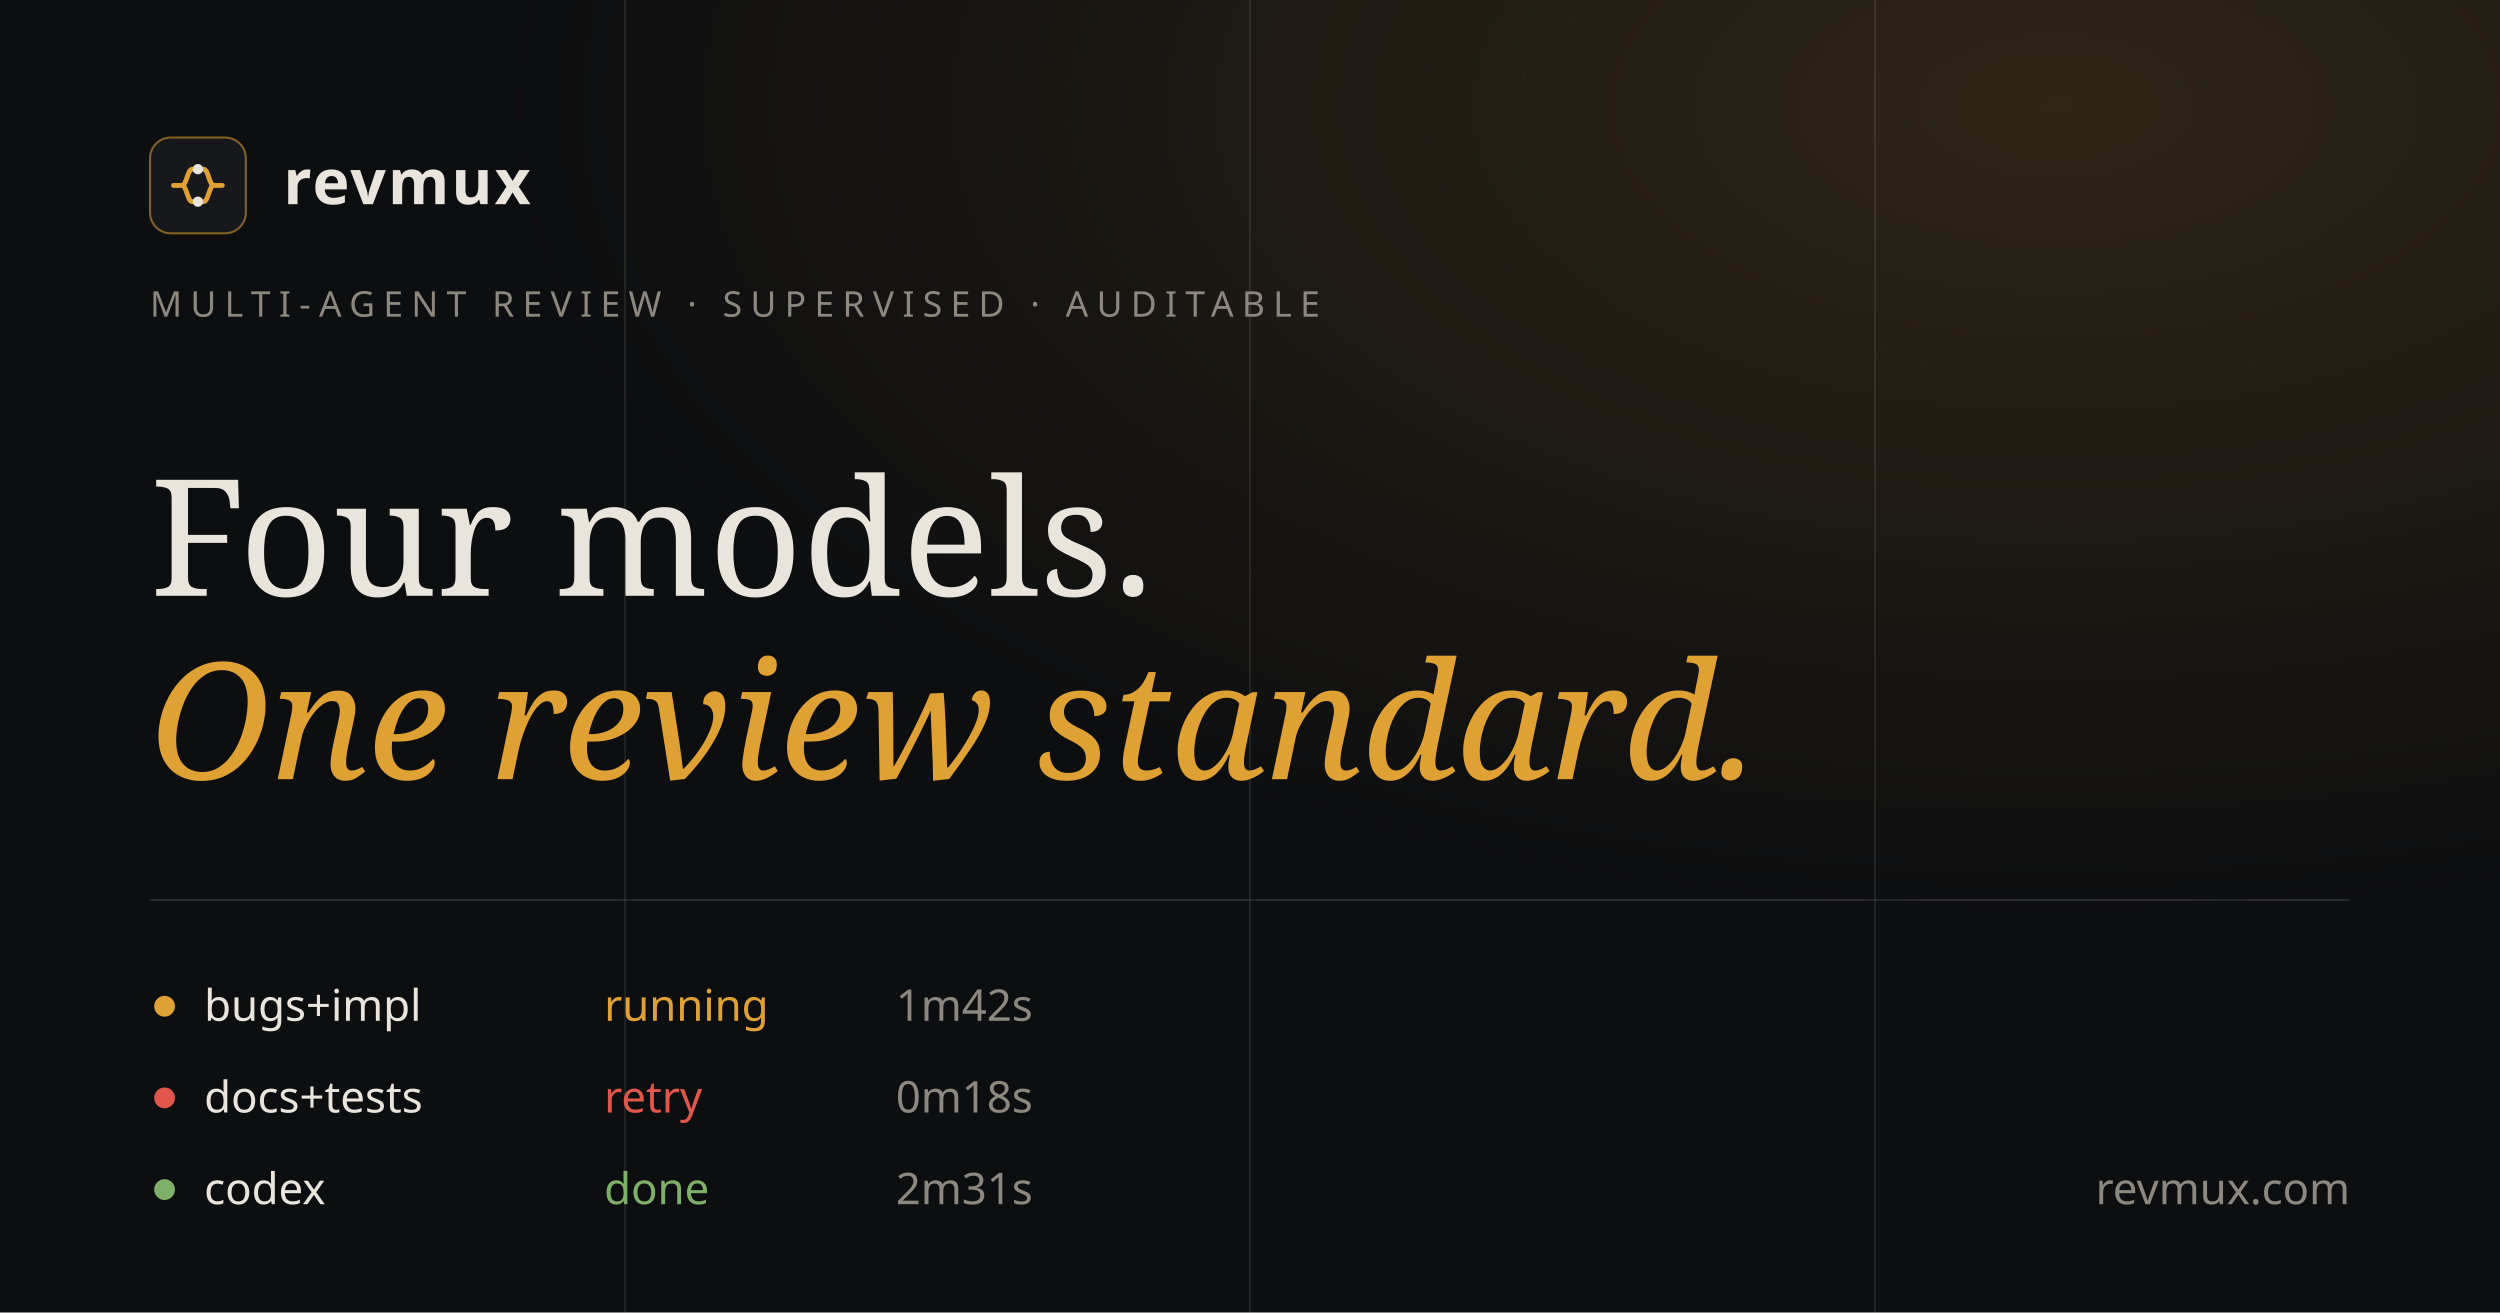
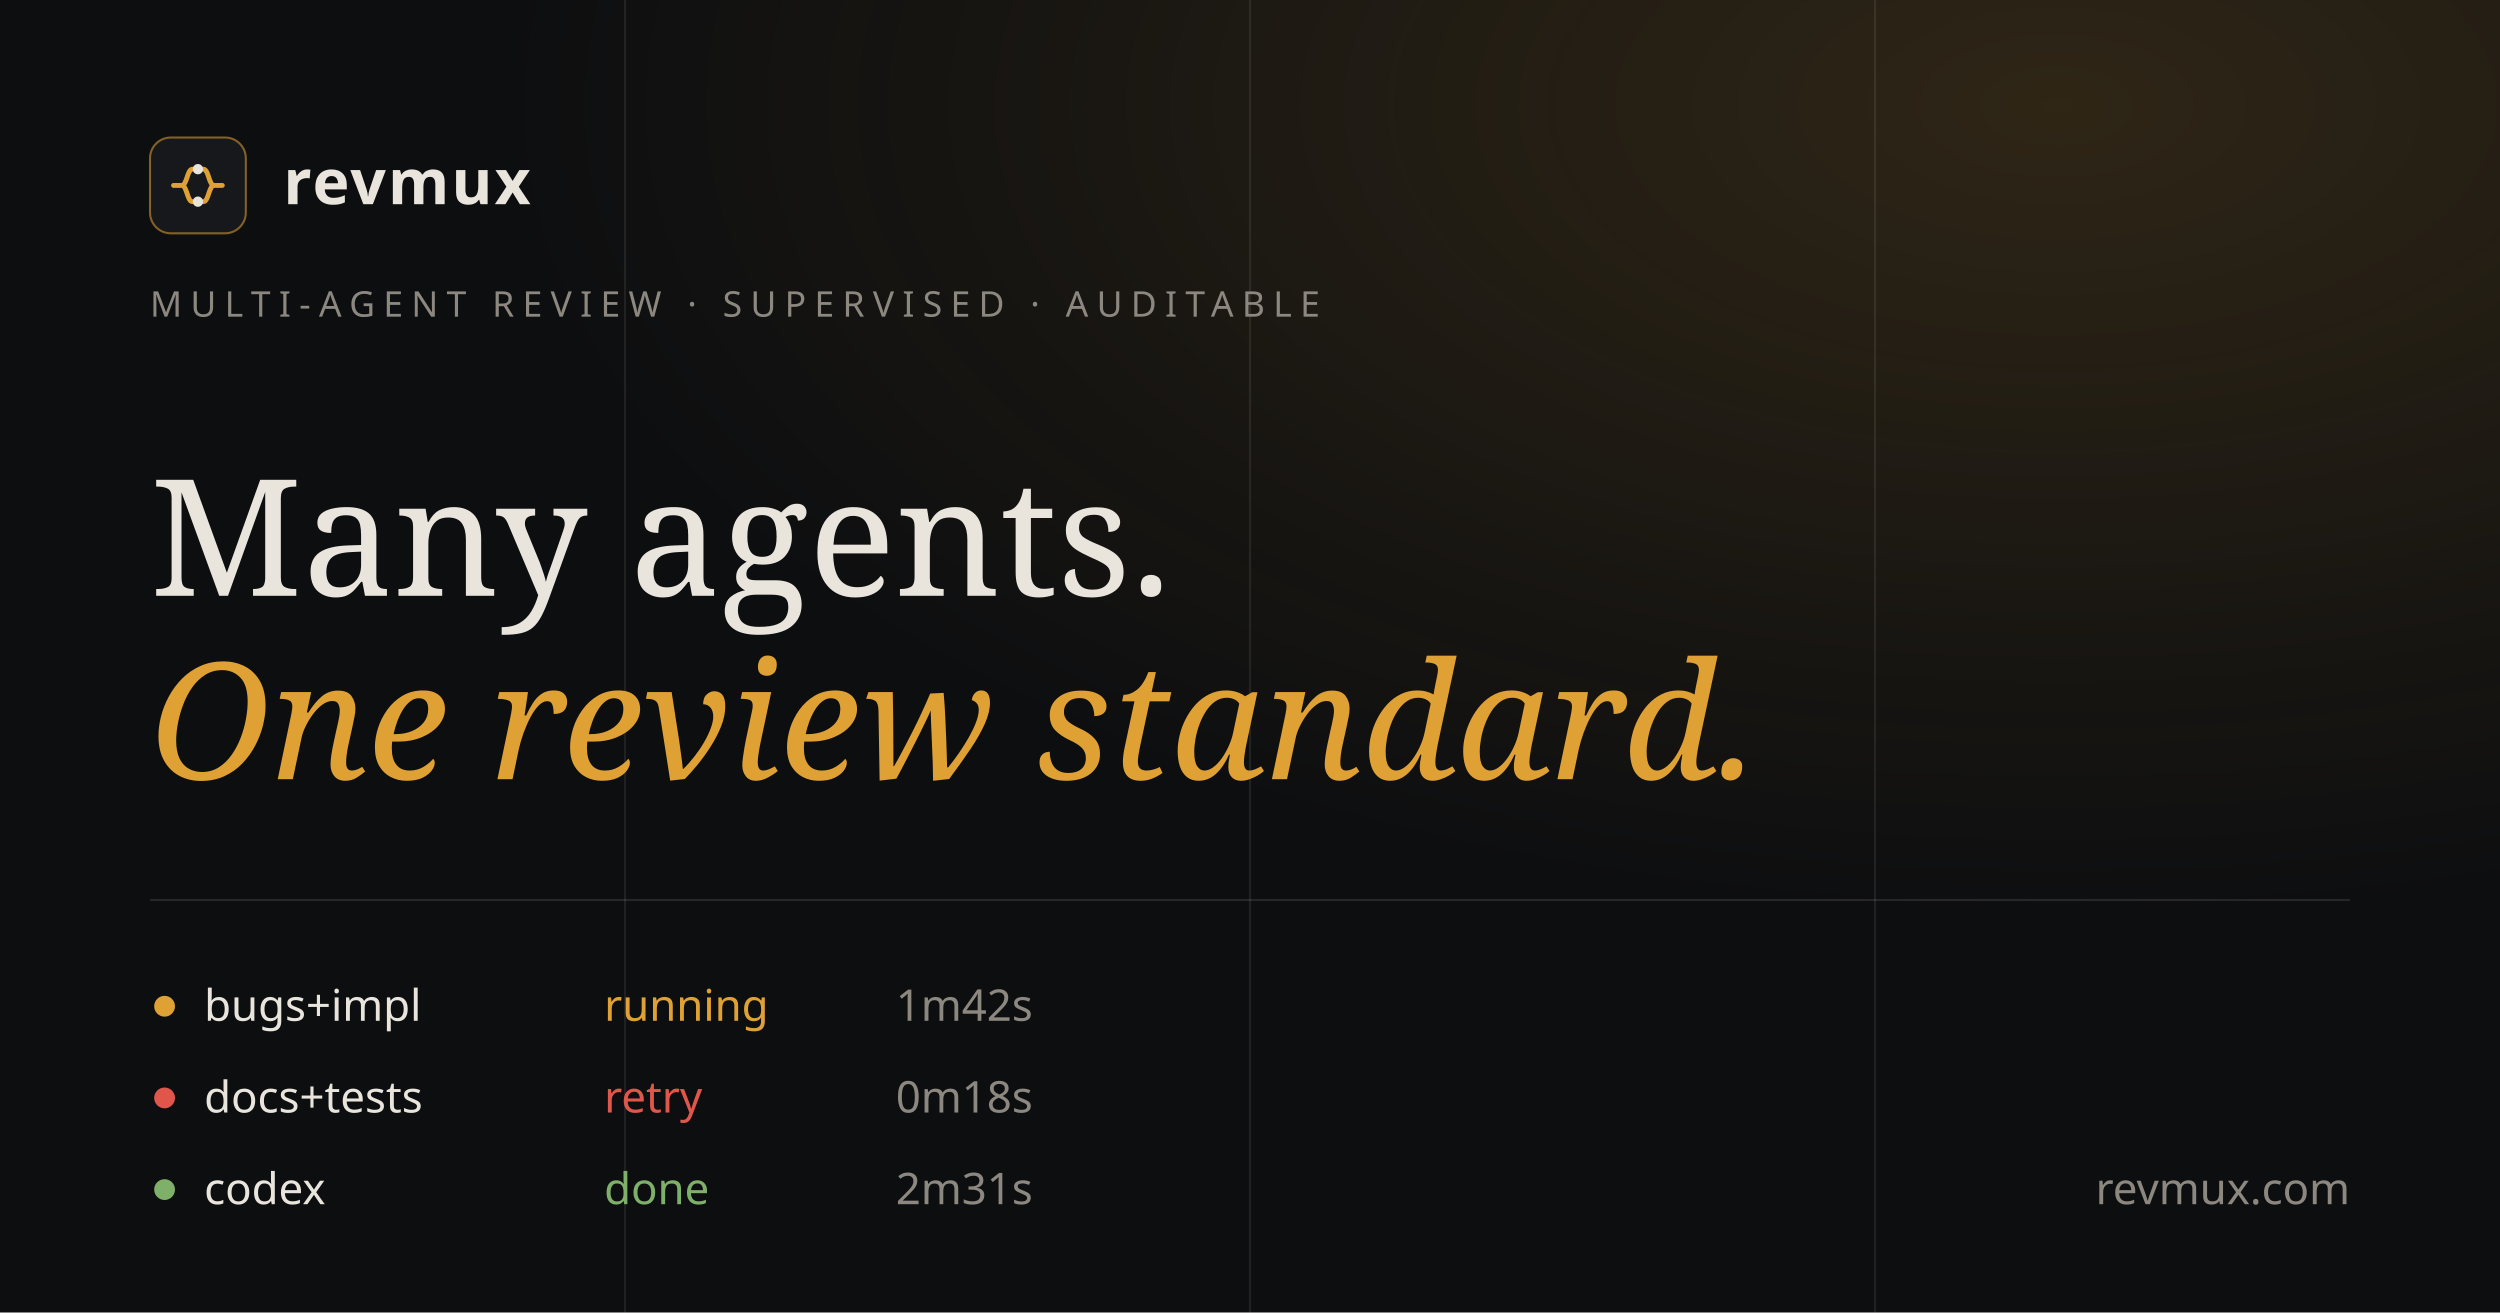
<svg xmlns="http://www.w3.org/2000/svg" width="1200" height="630" viewBox="0 0 1200 630">
  <defs>
    <radialGradient id="glow" cx="82%" cy="8%" r="62%">
      <stop offset="0%" stop-color="#e0a134" stop-opacity=".16" />
      <stop offset="100%" stop-color="#e0a134" stop-opacity="0" />
    </radialGradient>
  </defs>
  <rect width="1200" height="630" fill="#0d0e10" />
  <rect width="1200" height="630" fill="url(#glow)" />
  <g stroke="#e9e5dd" stroke-opacity=".09">
    <path d="M300 0v630M600 0v630M900 0v630" />
  </g>
  <g transform="translate(72 66)">
    <rect width="46" height="46" rx="10" fill="#16181c" stroke="#e0a134" stroke-opacity=".55" />
    <g transform="translate(2.2 2.2) scale(1.3)">
      <path d="M7 16h3M22 16h3M10 16c2 0 2-6 4-6M10 16c2 0 2 6 4 6M22 16c-2 0-2-6-4-6M22 16c-2 0-2 6-4 6" fill="none" stroke="#e0a134" stroke-width="1.8" stroke-linecap="round" />
      <circle cx="16" cy="10" r="1.9" fill="#e9e5dd" />
      <circle cx="16" cy="22" r="1.9" fill="#e9e5dd" />
    </g>
  </g>
  <text x="136" y="98" font-family="JetBrains Mono" font-size="30" font-weight="700" fill="#e9e5dd" letter-spacing="1">
    revmux
  </text>
  <text x="72" y="152" font-family="JetBrains Mono" font-size="17" fill="#8c8880" letter-spacing="4">
    MULTI-AGENT REVIEW · SUPERVISED · AUDITABLE
  </text>
-   <text x="72" y="286" font-family="Iowan Old Style, Charter, Georgia" font-size="78" fill="#e9e5dd">Four models.</text>
+   <text x="72" y="286" font-family="Iowan Old Style, Charter, Georgia" font-size="78" fill="#e9e5dd">Many agents.</text>
  <text x="72" y="374" font-family="Iowan Old Style, Charter, Georgia" font-size="78" font-style="italic" fill="#e0a134">
    One review standard.
  </text>
  <path d="M72 432h1056" stroke="#e9e5dd" stroke-opacity=".12" />
  <g font-family="JetBrains Mono" font-size="21">
    <circle cx="79" cy="483" r="5" fill="#e0a134" />
    <text x="98" y="490" fill="#e9e5dd">bugs+impl</text>
    <text x="290" y="490" fill="#e0a134">running</text>
    <text x="430" y="490" fill="#8c8880">1m42s</text>
    <circle cx="79" cy="527" r="5" fill="#e0564a" />
    <text x="98" y="534" fill="#e9e5dd">docs+tests</text>
    <text x="290" y="534" fill="#e0564a">retry</text>
    <text x="430" y="534" fill="#8c8880">0m18s</text>
    <circle cx="79" cy="571" r="5" fill="#7fb069" />
    <text x="98" y="578" fill="#e9e5dd">codex</text>
    <text x="290" y="578" fill="#7fb069">done</text>
    <text x="430" y="578" fill="#8c8880">2m31s</text>
  </g>
  <text x="1128" y="578" font-family="JetBrains Mono" font-size="21" fill="#8c8880" text-anchor="end">revmux.com</text>
</svg>
